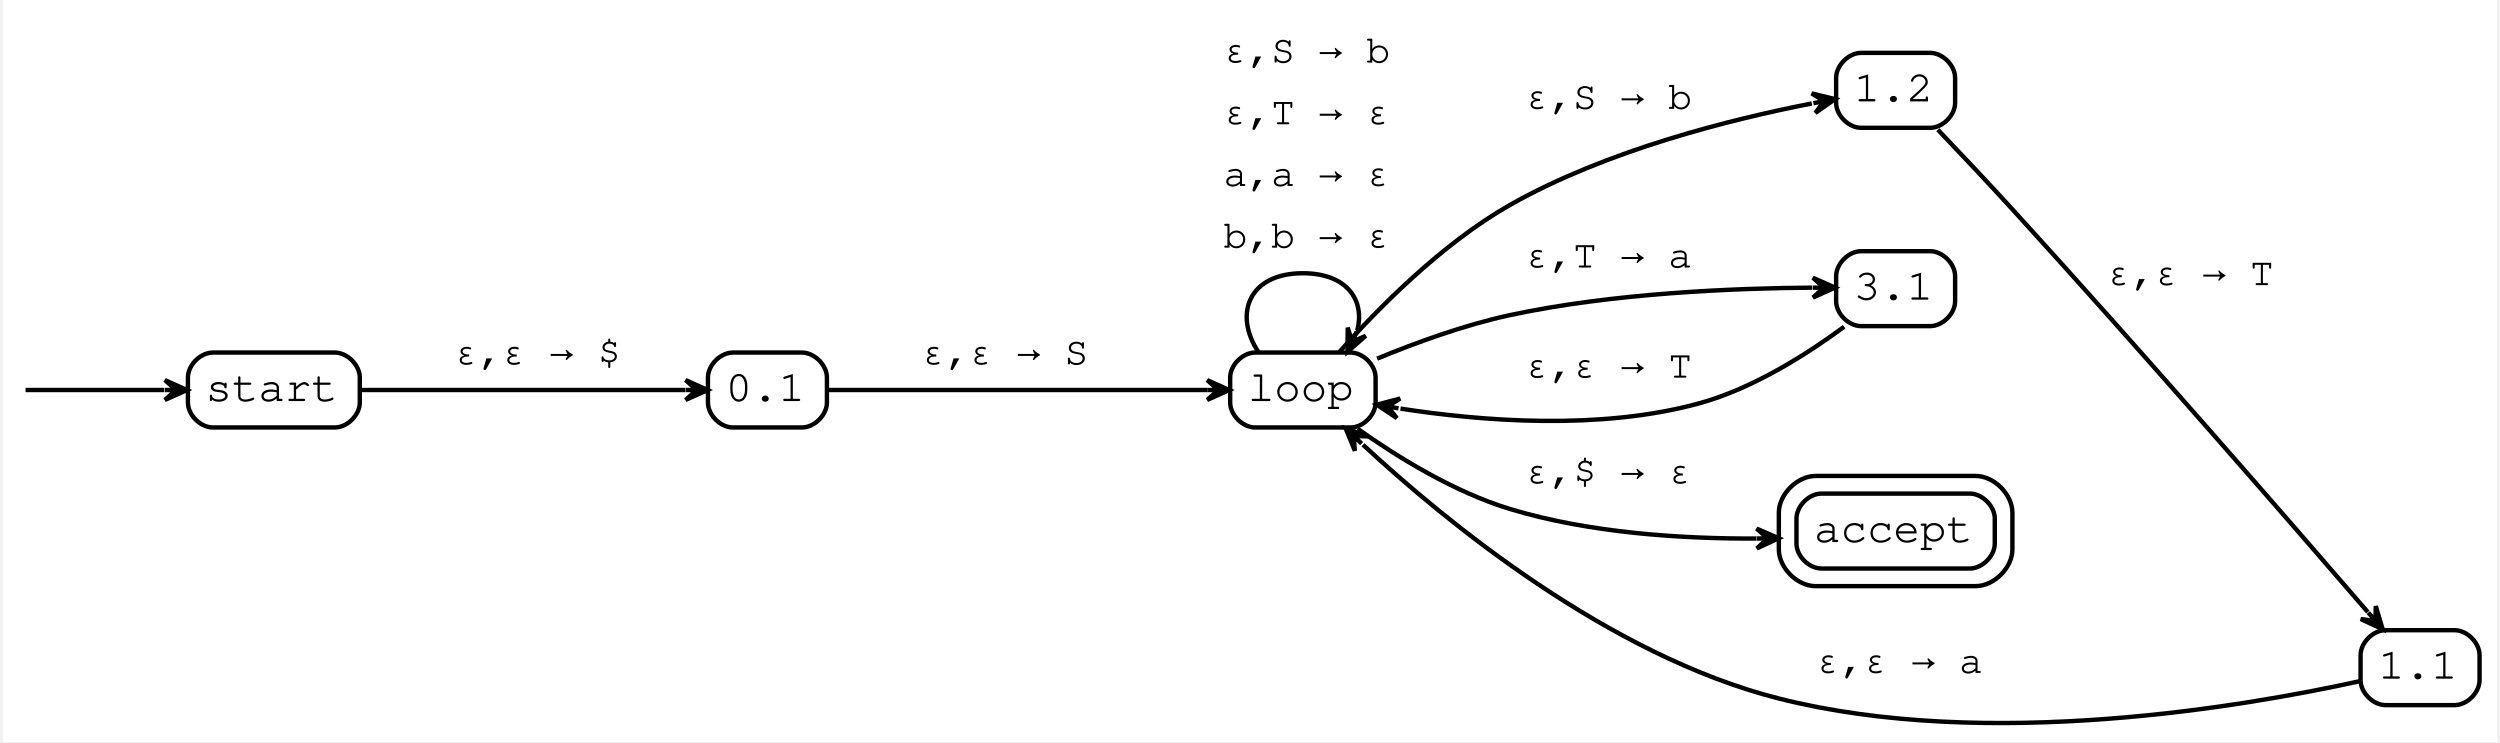
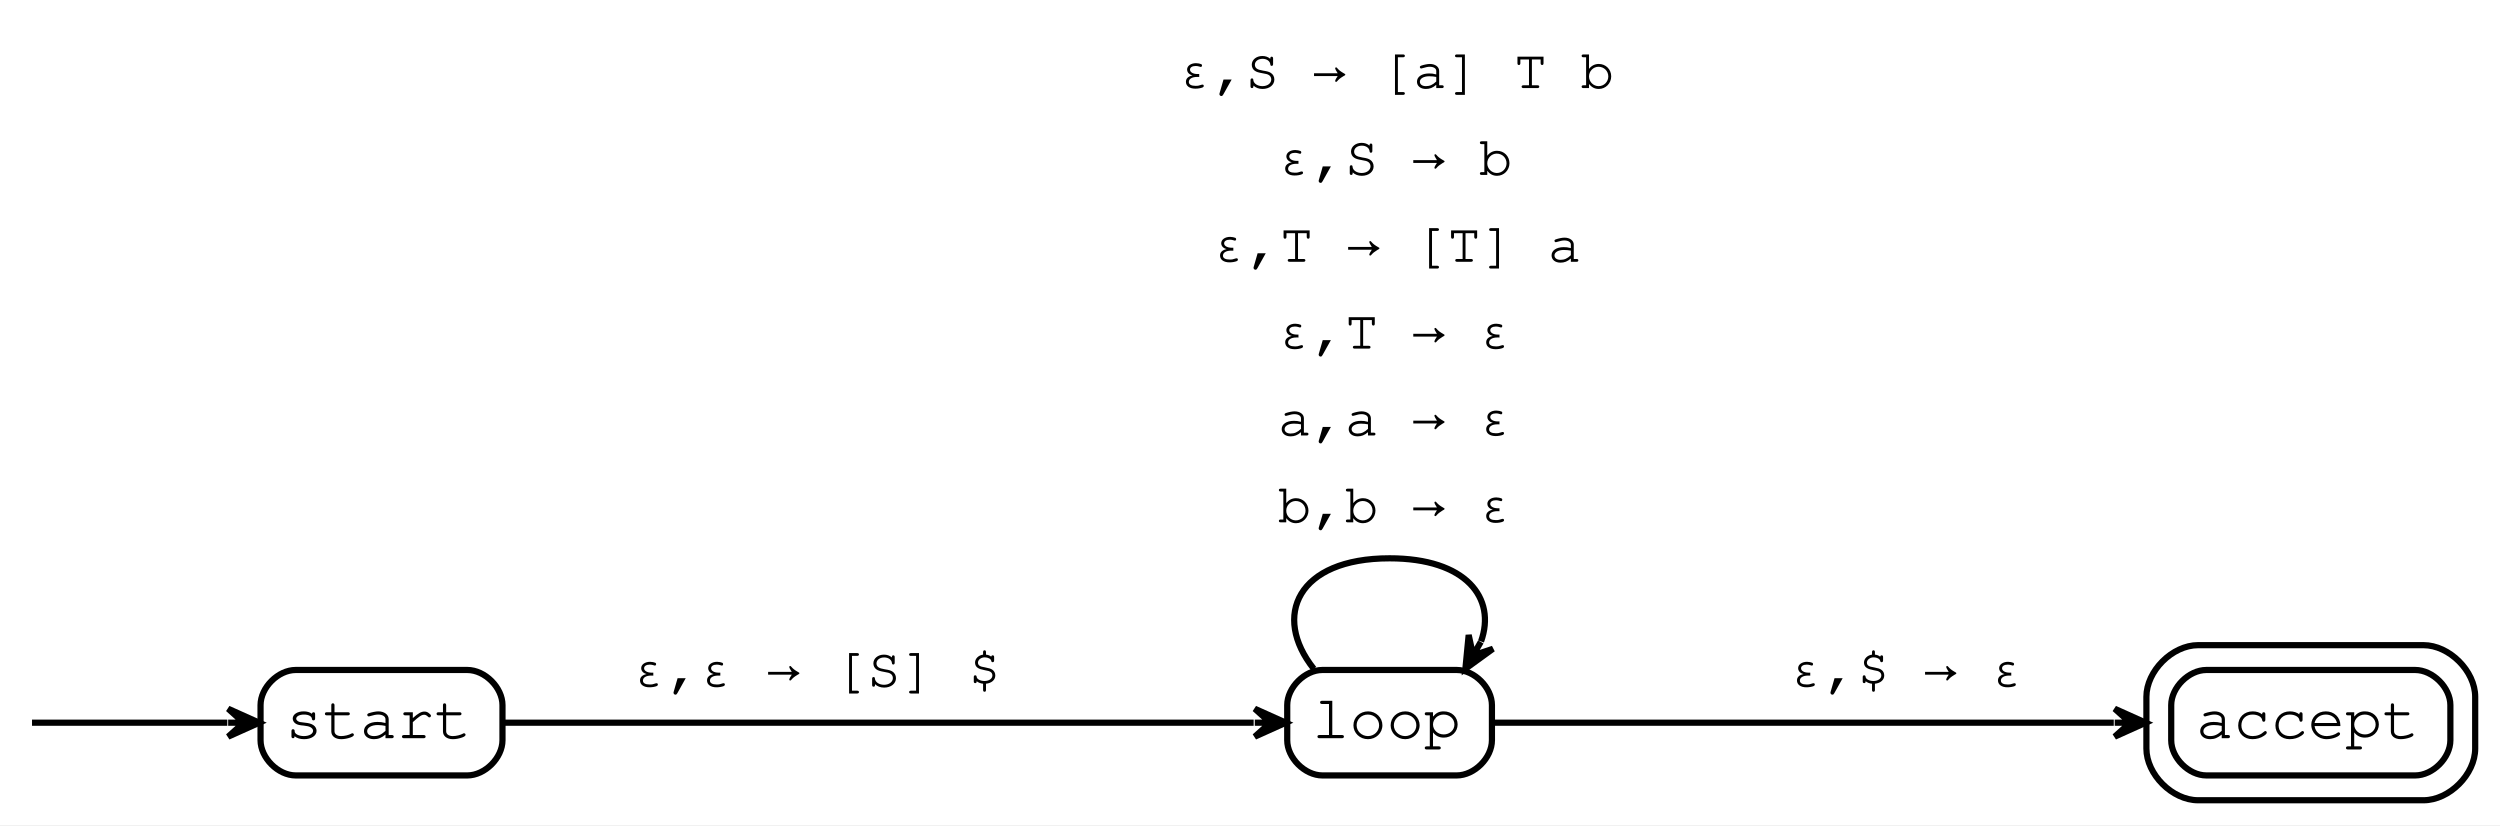
- <svg xmlns="http://www.w3.org/2000/svg" width="566pt" height="168pt" viewBox="0.00 0.00 566.00 168.38">
-   <g id="graph0" class="graph" transform="scale(1 1) rotate(0) translate(4 164.38)">
-     <polygon fill="white" stroke="transparent" points="-4,4 -4,-164.38 562,-164.38 562,4 -4,4" />
+ <svg xmlns="http://www.w3.org/2000/svg" width="403pt" height="133pt" viewBox="0.00 0.00 403.00 133.00">
+   <g id="graph0" class="graph" transform="scale(1 1) rotate(0) translate(4 129)">
+     <polygon fill="white" stroke="transparent" points="-4,4 -4,-129 399,-129 399,4 -4,4" />
    <g id="node1" class="node">
</g>
    <g id="node2" class="node">
-       <path fill="none" stroke="black" d="M71.33,-84.38C71.33,-84.38 43.67,-84.38 43.67,-84.38 40.83,-84.38 38,-81.54 38,-78.71 38,-78.71 38,-73.04 38,-73.04 38,-70.21 40.83,-67.38 43.67,-67.38 43.67,-67.38 71.33,-67.38 71.33,-67.38 74.17,-67.38 77,-70.21 77,-73.04 77,-73.04 77,-78.71 77,-78.71 77,-81.54 74.17,-84.38 71.33,-84.38" />
-       <text text-anchor="start" x="42" y="-73.38" font-family="Courier,monospace" font-size="10.00">start</text>
+       <path fill="none" stroke="black" d="M71.33,-21C71.33,-21 43.67,-21 43.67,-21 40.83,-21 38,-18.17 38,-15.33 38,-15.33 38,-9.67 38,-9.67 38,-6.83 40.83,-4 43.67,-4 43.67,-4 71.33,-4 71.33,-4 74.17,-4 77,-6.83 77,-9.67 77,-9.67 77,-15.33 77,-15.33 77,-18.17 74.17,-21 71.33,-21" />
+       <text text-anchor="start" x="42" y="-10" font-family="Courier,monospace" font-size="10.00">start</text>
    </g>
    <g id="edge1" class="edge">
-       <path fill="none" stroke="black" d="M1.16,-75.88C2.89,-75.88 18.46,-75.88 32.64,-75.88" />
-       <polygon fill="black" stroke="black" points="37.78,-75.88 32.78,-78.13 35.28,-75.88 32.78,-75.88 32.78,-75.88 32.78,-75.88 35.28,-75.88 32.78,-73.63 37.78,-75.88 37.78,-75.88" />
+       <path fill="none" stroke="black" d="M1.16,-12.5C2.89,-12.5 18.46,-12.5 32.64,-12.5" />
+       <polygon fill="black" stroke="black" points="37.78,-12.5 32.78,-14.75 35.28,-12.5 32.78,-12.5 32.78,-12.5 32.78,-12.5 35.28,-12.5 32.78,-10.25 37.78,-12.5 37.78,-12.5" />
    </g>
    <g id="node3" class="node">
-       <path fill="none" stroke="black" d="M177.33,-84.38C177.33,-84.38 161.67,-84.38 161.67,-84.38 158.83,-84.38 156,-81.54 156,-78.71 156,-78.71 156,-73.04 156,-73.04 156,-70.21 158.83,-67.38 161.67,-67.38 161.67,-67.38 177.33,-67.38 177.33,-67.38 180.17,-67.38 183,-70.21 183,-73.04 183,-73.04 183,-78.71 183,-78.71 183,-81.54 180.17,-84.38 177.33,-84.38" />
-       <text text-anchor="start" x="160" y="-73.38" font-family="Courier,monospace" font-size="10.00">0.1</text>
+       <path fill="none" stroke="black" d="M230.83,-21C230.83,-21 209.17,-21 209.17,-21 206.33,-21 203.5,-18.17 203.5,-15.33 203.5,-15.33 203.5,-9.67 203.5,-9.67 203.5,-6.83 206.33,-4 209.17,-4 209.17,-4 230.83,-4 230.83,-4 233.67,-4 236.5,-6.83 236.5,-9.67 236.5,-9.67 236.5,-15.33 236.5,-15.33 236.5,-18.17 233.67,-21 230.83,-21" />
+       <text text-anchor="start" x="207.5" y="-10" font-family="Courier,monospace" font-size="10.00">loop</text>
    </g>
    <g id="edge2" class="edge">
-       <path fill="none" stroke="black" d="M77.16,-75.88C97.75,-75.88 130.65,-75.88 150.84,-75.88" />
-       <polygon fill="black" stroke="black" points="155.93,-75.88 150.93,-78.13 153.43,-75.88 150.93,-75.88 150.93,-75.88 150.93,-75.88 153.43,-75.88 150.93,-73.63 155.93,-75.88 155.93,-75.88" />
-       <text text-anchor="start" x="98.5" y="-81.68" font-family="Courier,monospace" font-size="9.00">ε,ε → $</text>
+       <path fill="none" stroke="black" d="M77.23,-12.5C107.4,-12.5 166.57,-12.5 198.09,-12.5" />
+       <polygon fill="black" stroke="black" points="203.27,-12.5 198.27,-14.75 200.77,-12.5 198.27,-12.5 198.27,-12.5 198.27,-12.5 200.77,-12.5 198.27,-10.25 203.27,-12.5 203.27,-12.5" />
+       <text text-anchor="start" x="98" y="-18.3" font-family="Courier,monospace" font-size="9.00">ε,ε → [S] $</text>
+     </g>
+     <g id="edge3" class="edge">
+       <path fill="none" stroke="black" d="M207.78,-21.19C201.03,-29.67 205.11,-39 220,-39 232.33,-39 237.25,-32.6 234.74,-25.59" />
+       <polygon fill="black" stroke="black" points="232.22,-21.19 236.66,-24.41 233.46,-23.35 234.7,-25.52 234.7,-25.52 234.7,-25.52 233.46,-23.35 232.75,-26.64 232.22,-21.19 232.22,-21.19" />
+       <text text-anchor="start" x="186" y="-114.8" font-family="Courier,monospace" font-size="9.00">ε,S → [a] T b</text>
+       <text text-anchor="start" x="202" y="-100.8" font-family="Courier,monospace" font-size="9.00">ε,S → b</text>
+       <text text-anchor="start" x="191.5" y="-86.8" font-family="Courier,monospace" font-size="9.00">ε,T → [T] a</text>
+       <text text-anchor="start" x="202" y="-72.8" font-family="Courier,monospace" font-size="9.00">ε,T → ε</text>
+       <text text-anchor="start" x="202" y="-58.8" font-family="Courier,monospace" font-size="9.00">a,a → ε</text>
+       <text text-anchor="start" x="202" y="-44.8" font-family="Courier,monospace" font-size="9.00">b,b → ε</text>
    </g>
    <g id="node4" class="node">
-       <path fill="none" stroke="black" d="M301.83,-84.38C301.83,-84.38 280.17,-84.38 280.17,-84.38 277.33,-84.38 274.5,-81.54 274.5,-78.71 274.5,-78.71 274.5,-73.04 274.5,-73.04 274.5,-70.21 277.33,-67.38 280.17,-67.38 280.17,-67.38 301.83,-67.38 301.83,-67.38 304.67,-67.38 307.5,-70.21 307.5,-73.04 307.5,-73.04 307.5,-78.71 307.5,-78.71 307.5,-81.54 304.67,-84.38 301.83,-84.38" />
-       <text text-anchor="start" x="278.5" y="-73.38" font-family="Courier,monospace" font-size="10.00">loop</text>
-     </g>
-     <g id="edge3" class="edge">
-       <path fill="none" stroke="black" d="M183.29,-75.88C203.86,-75.88 244.5,-75.88 269.26,-75.88" />
-       <polygon fill="black" stroke="black" points="274.29,-75.88 269.29,-78.13 271.79,-75.88 269.29,-75.88 269.29,-75.88 269.29,-75.88 271.79,-75.88 269.29,-73.63 274.29,-75.88 274.29,-75.88" />
-       <text text-anchor="start" x="204.5" y="-81.68" font-family="Courier,monospace" font-size="9.00">ε,ε → S</text>
-     </g>
-     <g id="edge5" class="edge">
-       <path fill="none" stroke="black" d="M280.87,-84.56C275.27,-93.05 278.65,-102.38 291,-102.38 301.04,-102.38 305.15,-96.22 303.33,-89.36" />
-       <polygon fill="black" stroke="black" points="301.13,-84.56 305.26,-88.17 302.18,-86.83 303.22,-89.11 303.22,-89.11 303.22,-89.11 302.18,-86.83 301.17,-90.04 301.13,-84.56 301.13,-84.56" />
-       <text text-anchor="start" x="273" y="-150.18" font-family="Courier,monospace" font-size="9.00">ε,S → b</text>
-       <text text-anchor="start" x="273" y="-136.18" font-family="Courier,monospace" font-size="9.00">ε,T → ε</text>
-       <text text-anchor="start" x="273" y="-122.18" font-family="Courier,monospace" font-size="9.00">a,a → ε</text>
-       <text text-anchor="start" x="273" y="-108.18" font-family="Courier,monospace" font-size="9.00">b,b → ε</text>
-     </g>
-     <g id="node5" class="node">
-       <path fill="none" stroke="black" d="M433.33,-152.38C433.33,-152.38 417.67,-152.38 417.67,-152.38 414.83,-152.38 412,-149.54 412,-146.71 412,-146.71 412,-141.04 412,-141.04 412,-138.21 414.83,-135.38 417.67,-135.38 417.67,-135.38 433.33,-135.38 433.33,-135.38 436.17,-135.38 439,-138.21 439,-141.04 439,-141.04 439,-146.71 439,-146.71 439,-149.54 436.17,-152.38 433.33,-152.38" />
-       <text text-anchor="start" x="416" y="-141.38" font-family="Courier,monospace" font-size="10.00">1.2</text>
+       <path fill="none" stroke="black" d="M385.33,-21C385.33,-21 351.67,-21 351.67,-21 348.83,-21 346,-18.17 346,-15.33 346,-15.33 346,-9.67 346,-9.67 346,-6.83 348.83,-4 351.67,-4 351.67,-4 385.33,-4 385.33,-4 388.17,-4 391,-6.83 391,-9.67 391,-9.67 391,-15.33 391,-15.33 391,-18.17 388.17,-21 385.33,-21" />
+       <path fill="none" stroke="black" d="M386.67,-25C386.67,-25 350.33,-25 350.33,-25 346.17,-25 342,-20.83 342,-16.67 342,-16.67 342,-8.33 342,-8.33 342,-4.17 346.17,0 350.33,0 350.33,0 386.67,0 386.67,0 390.83,0 395,-4.17 395,-8.33 395,-8.33 395,-16.67 395,-16.67 395,-20.83 390.83,-25 386.67,-25" />
+       <text text-anchor="start" x="350" y="-10" font-family="Courier,monospace" font-size="10.00">accept</text>
    </g>
    <g id="edge4" class="edge">
-       <path fill="none" stroke="black" d="M299.27,-84.51C307.68,-93.99 322.39,-109.02 338,-117.88 359.88,-130.29 388.3,-137.35 406.48,-140.9" />
-       <polygon fill="black" stroke="black" points="411.77,-141.89 406.44,-143.18 409.31,-141.43 406.85,-140.97 406.85,-140.97 406.85,-140.97 409.31,-141.43 407.27,-138.76 411.77,-141.89 411.77,-141.89" />
-       <text text-anchor="start" x="341.5" y="-139.68" font-family="Courier,monospace" font-size="9.00">ε,S → b</text>
-     </g>
-     <g id="node7" class="node">
-       <path fill="none" stroke="black" d="M433.33,-107.38C433.33,-107.38 417.67,-107.38 417.67,-107.38 414.83,-107.38 412,-104.54 412,-101.71 412,-101.71 412,-96.04 412,-96.04 412,-93.21 414.83,-90.38 417.67,-90.38 417.67,-90.38 433.33,-90.38 433.33,-90.38 436.17,-90.38 439,-93.21 439,-96.04 439,-96.04 439,-101.71 439,-101.71 439,-104.54 436.17,-107.38 433.33,-107.38" />
-       <text text-anchor="start" x="416" y="-96.38" font-family="Courier,monospace" font-size="10.00">3.1</text>
-     </g>
-     <g id="edge6" class="edge">
-       <path fill="none" stroke="black" d="M307.84,-83C316.56,-86.6 327.68,-90.66 338,-92.88 361.34,-97.89 388.96,-98.99 406.6,-99.11" />
-       <polygon fill="black" stroke="black" points="411.74,-99.12 406.73,-101.36 409.24,-99.11 406.74,-99.11 406.74,-99.11 406.74,-99.11 409.24,-99.11 406.74,-96.86 411.74,-99.12 411.74,-99.12" />
-       <text text-anchor="start" x="341.5" y="-103.68" font-family="Courier,monospace" font-size="9.00">ε,T → a</text>
-     </g>
-     <g id="node8" class="node">
-       <path fill="none" stroke="black" d="M442.33,-52.38C442.33,-52.38 408.67,-52.38 408.67,-52.38 405.83,-52.38 403,-49.54 403,-46.71 403,-46.71 403,-41.04 403,-41.04 403,-38.21 405.83,-35.38 408.67,-35.38 408.67,-35.38 442.33,-35.38 442.33,-35.38 445.17,-35.38 448,-38.21 448,-41.04 448,-41.04 448,-46.71 448,-46.71 448,-49.54 445.17,-52.38 442.33,-52.38" />
-       <path fill="none" stroke="black" d="M443.67,-56.38C443.67,-56.38 407.33,-56.38 407.33,-56.38 403.17,-56.38 399,-52.21 399,-48.04 399,-48.04 399,-39.71 399,-39.71 399,-35.54 403.17,-31.38 407.33,-31.38 407.33,-31.38 443.67,-31.38 443.67,-31.38 447.83,-31.38 452,-35.54 452,-39.71 452,-39.71 452,-48.04 452,-48.04 452,-52.21 447.83,-56.38 443.67,-56.38" />
-       <text text-anchor="start" x="407" y="-41.38" font-family="Courier,monospace" font-size="10.00">accept</text>
-     </g>
-     <g id="edge7" class="edge">
-       <path fill="none" stroke="black" d="M303.38,-67.11C312.28,-60.8 325.24,-52.74 338,-48.88 356,-43.42 377.06,-42.1 393.89,-42.18" />
-       <polygon fill="black" stroke="black" points="398.97,-42.25 393.94,-44.43 396.47,-42.21 393.97,-42.18 393.97,-42.18 393.97,-42.18 396.47,-42.21 394,-39.93 398.97,-42.25 398.97,-42.25" />
-       <text text-anchor="start" x="341.5" y="-54.68" font-family="Courier,monospace" font-size="9.00">ε,$ → ε</text>
-     </g>
-     <g id="node6" class="node">
-       <path fill="none" stroke="black" d="M552.33,-21.38C552.33,-21.38 536.67,-21.38 536.67,-21.38 533.83,-21.38 531,-18.54 531,-15.71 531,-15.71 531,-10.04 531,-10.04 531,-7.21 533.83,-4.38 536.67,-4.38 536.67,-4.38 552.33,-4.38 552.33,-4.38 555.17,-4.38 558,-7.21 558,-10.04 558,-10.04 558,-15.71 558,-15.71 558,-18.54 555.17,-21.38 552.33,-21.38" />
-       <text text-anchor="start" x="535" y="-10.38" font-family="Courier,monospace" font-size="10.00">1.1</text>
-     </g>
-     <g id="edge8" class="edge">
-       <path fill="none" stroke="black" d="M435.08,-134.95C440.07,-129.72 446.44,-122.97 452,-116.88 481.65,-84.35 515.66,-45.19 532.65,-25.49" />
-       <polygon fill="black" stroke="black" points="536.01,-21.6 534.45,-26.85 534.38,-23.49 532.75,-25.38 532.75,-25.38 532.75,-25.38 534.38,-23.49 531.04,-23.91 536.01,-21.6 536.01,-21.6" />
-       <text text-anchor="start" x="473.5" y="-99.68" font-family="Courier,monospace" font-size="9.00">ε,ε → T</text>
-     </g>
-     <g id="edge9" class="edge">
-       <path fill="none" stroke="black" d="M530.88,-9.83C505.47,-4.21 446.48,6.14 399,-5.88 360.39,-15.65 323.34,-46.11 304.63,-63.46" />
-       <polygon fill="black" stroke="black" points="300.71,-67.15 302.8,-62.09 302.52,-65.44 304.34,-63.73 304.34,-63.73 304.34,-63.73 302.52,-65.44 305.89,-65.36 300.71,-67.15 300.71,-67.15" />
-       <text text-anchor="start" x="407.5" y="-11.68" font-family="Courier,monospace" font-size="9.00">ε,ε → a</text>
-     </g>
-     <g id="edge10" class="edge">
-       <path fill="none" stroke="black" d="M413.82,-90.24C405.45,-84.05 393.21,-76.25 381,-72.88 358.45,-66.65 331.45,-68.83 313.15,-71.66" />
-       <polygon fill="black" stroke="black" points="307.77,-72.55 312.33,-69.51 310.23,-72.14 312.7,-71.73 312.7,-71.73 312.7,-71.73 310.23,-72.14 313.07,-73.95 307.77,-72.55 307.77,-72.55" />
-       <text text-anchor="start" x="341.5" y="-78.68" font-family="Courier,monospace" font-size="9.00">ε,ε → T</text>
+       <path fill="none" stroke="black" d="M236.68,-12.5C260.47,-12.5 306.16,-12.5 336.74,-12.5" />
+       <polygon fill="black" stroke="black" points="341.89,-12.5 336.89,-14.75 339.39,-12.5 336.89,-12.5 336.89,-12.5 336.89,-12.5 339.39,-12.5 336.89,-10.25 341.89,-12.5 341.89,-12.5" />
+       <text text-anchor="start" x="284.5" y="-18.3" font-family="Courier,monospace" font-size="9.00">ε,$ → ε</text>
    </g>
  </g>
</svg>
